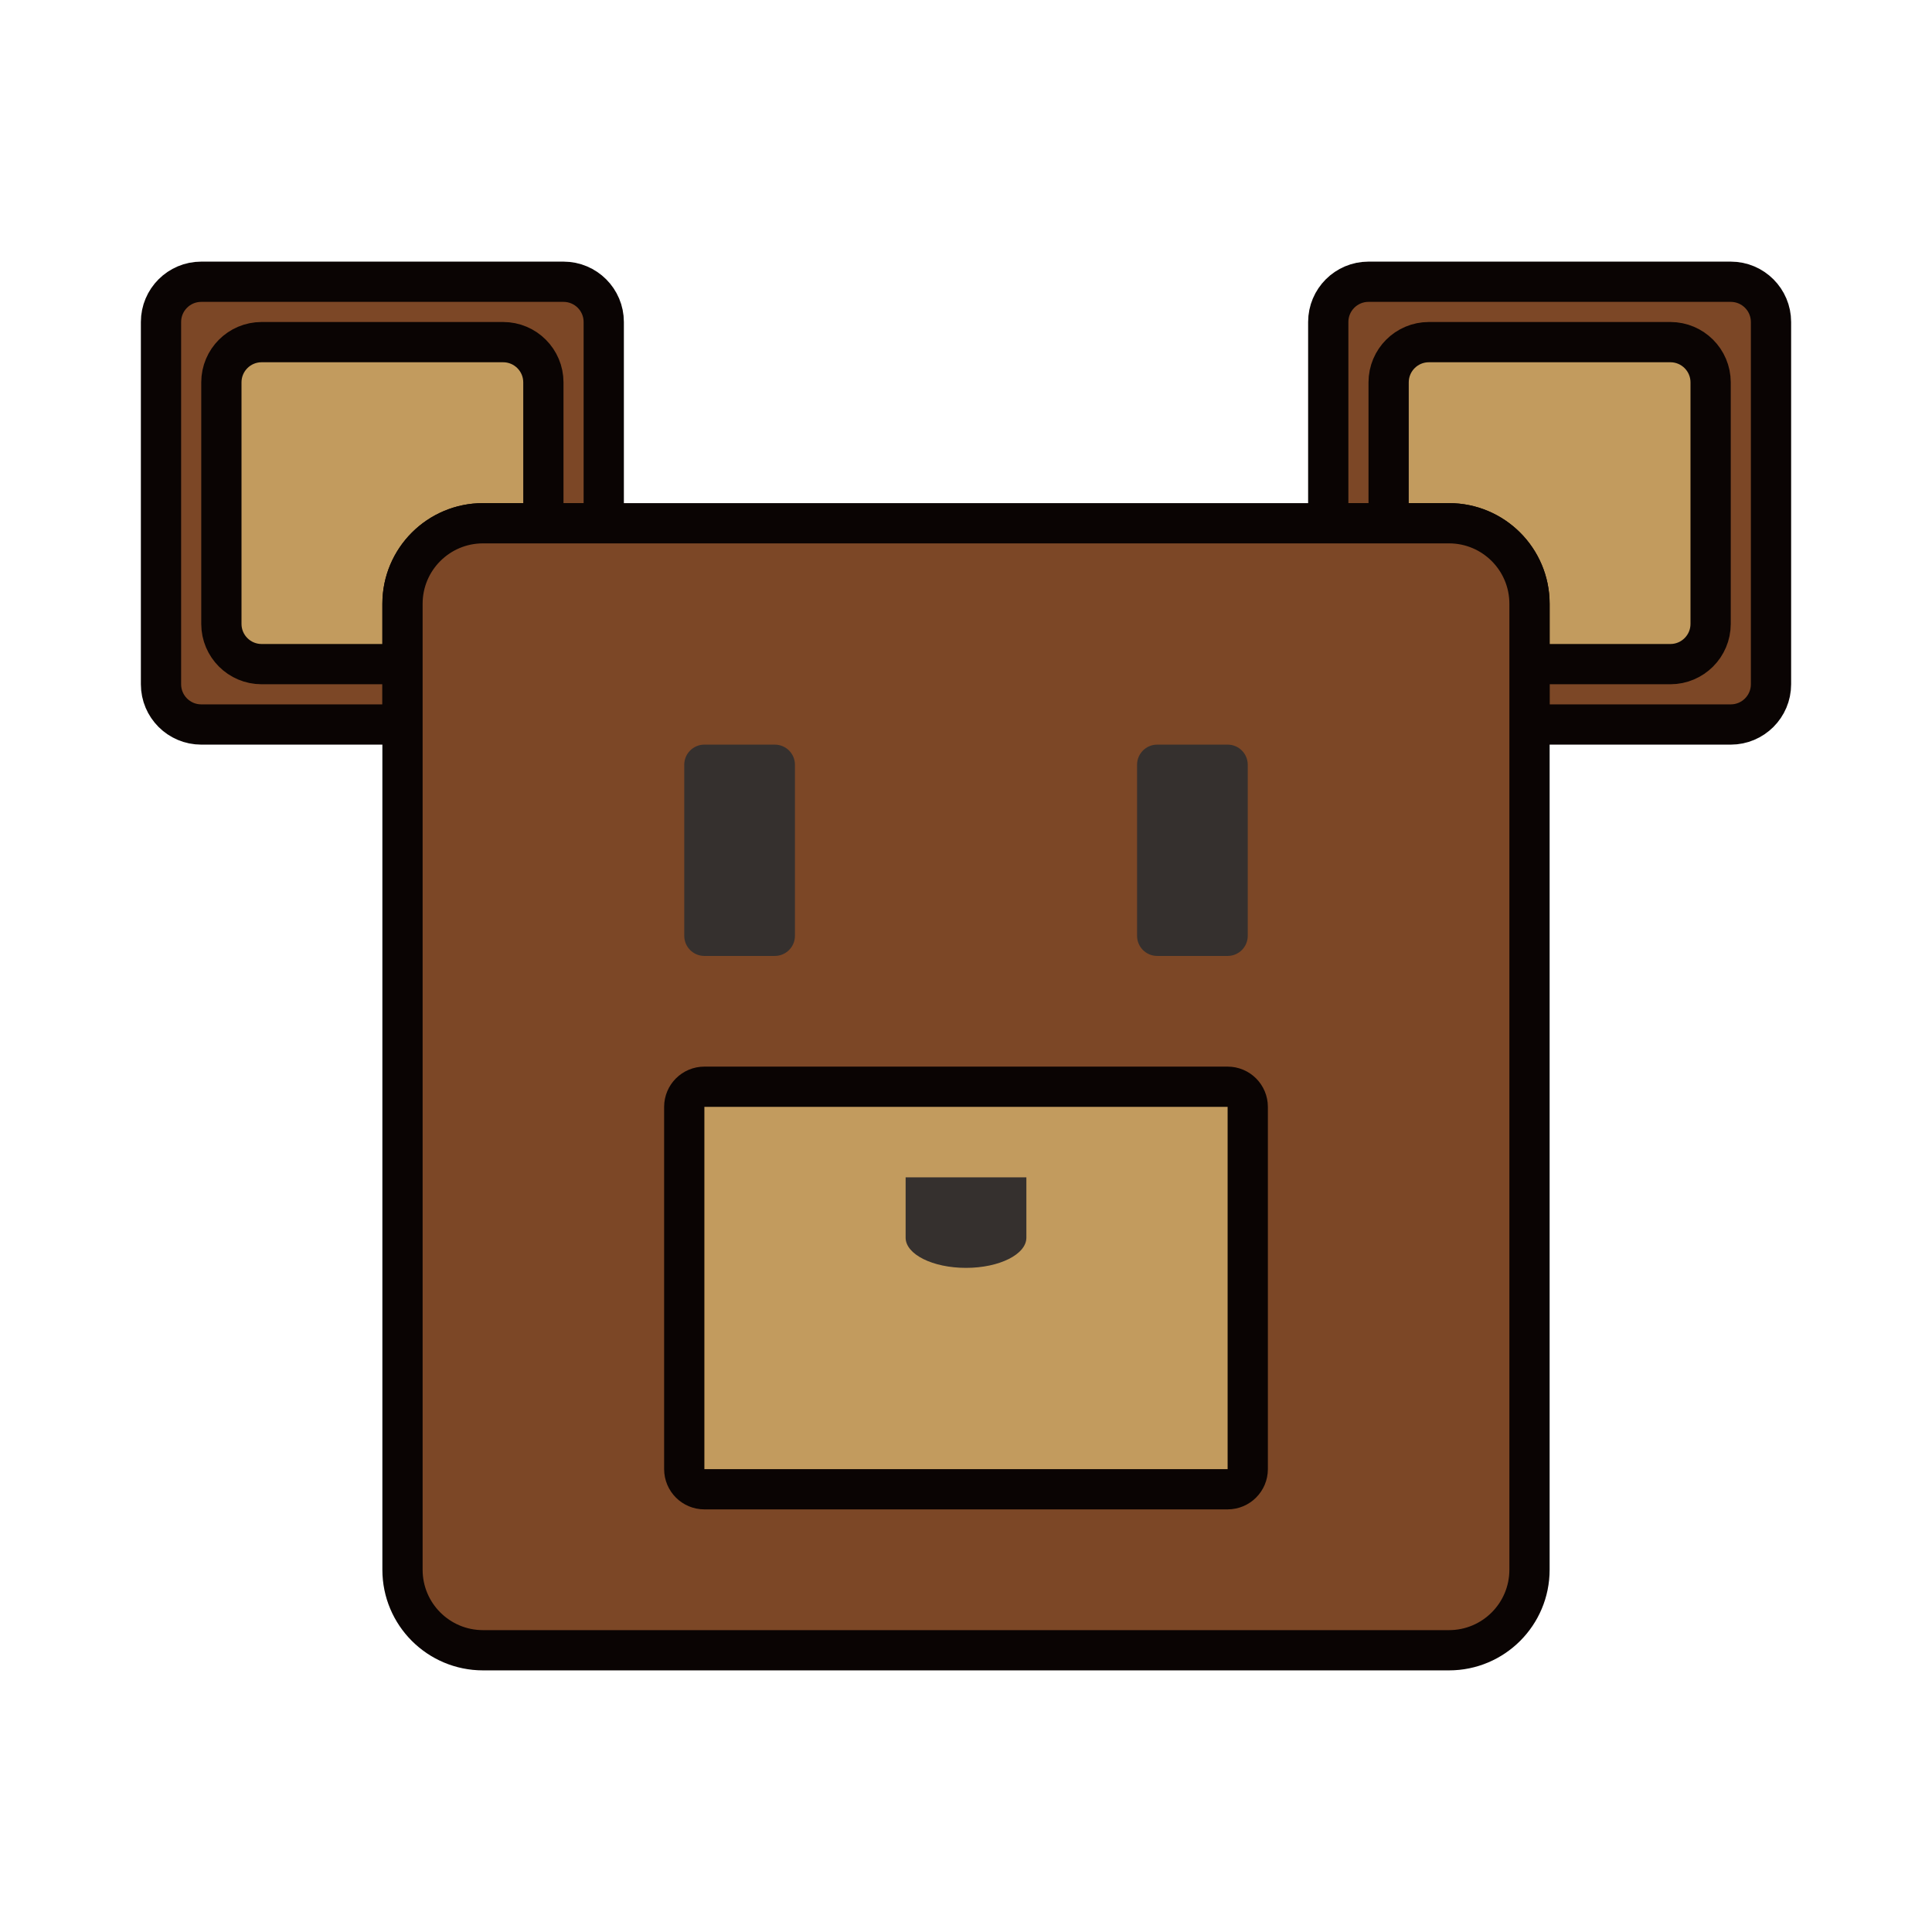
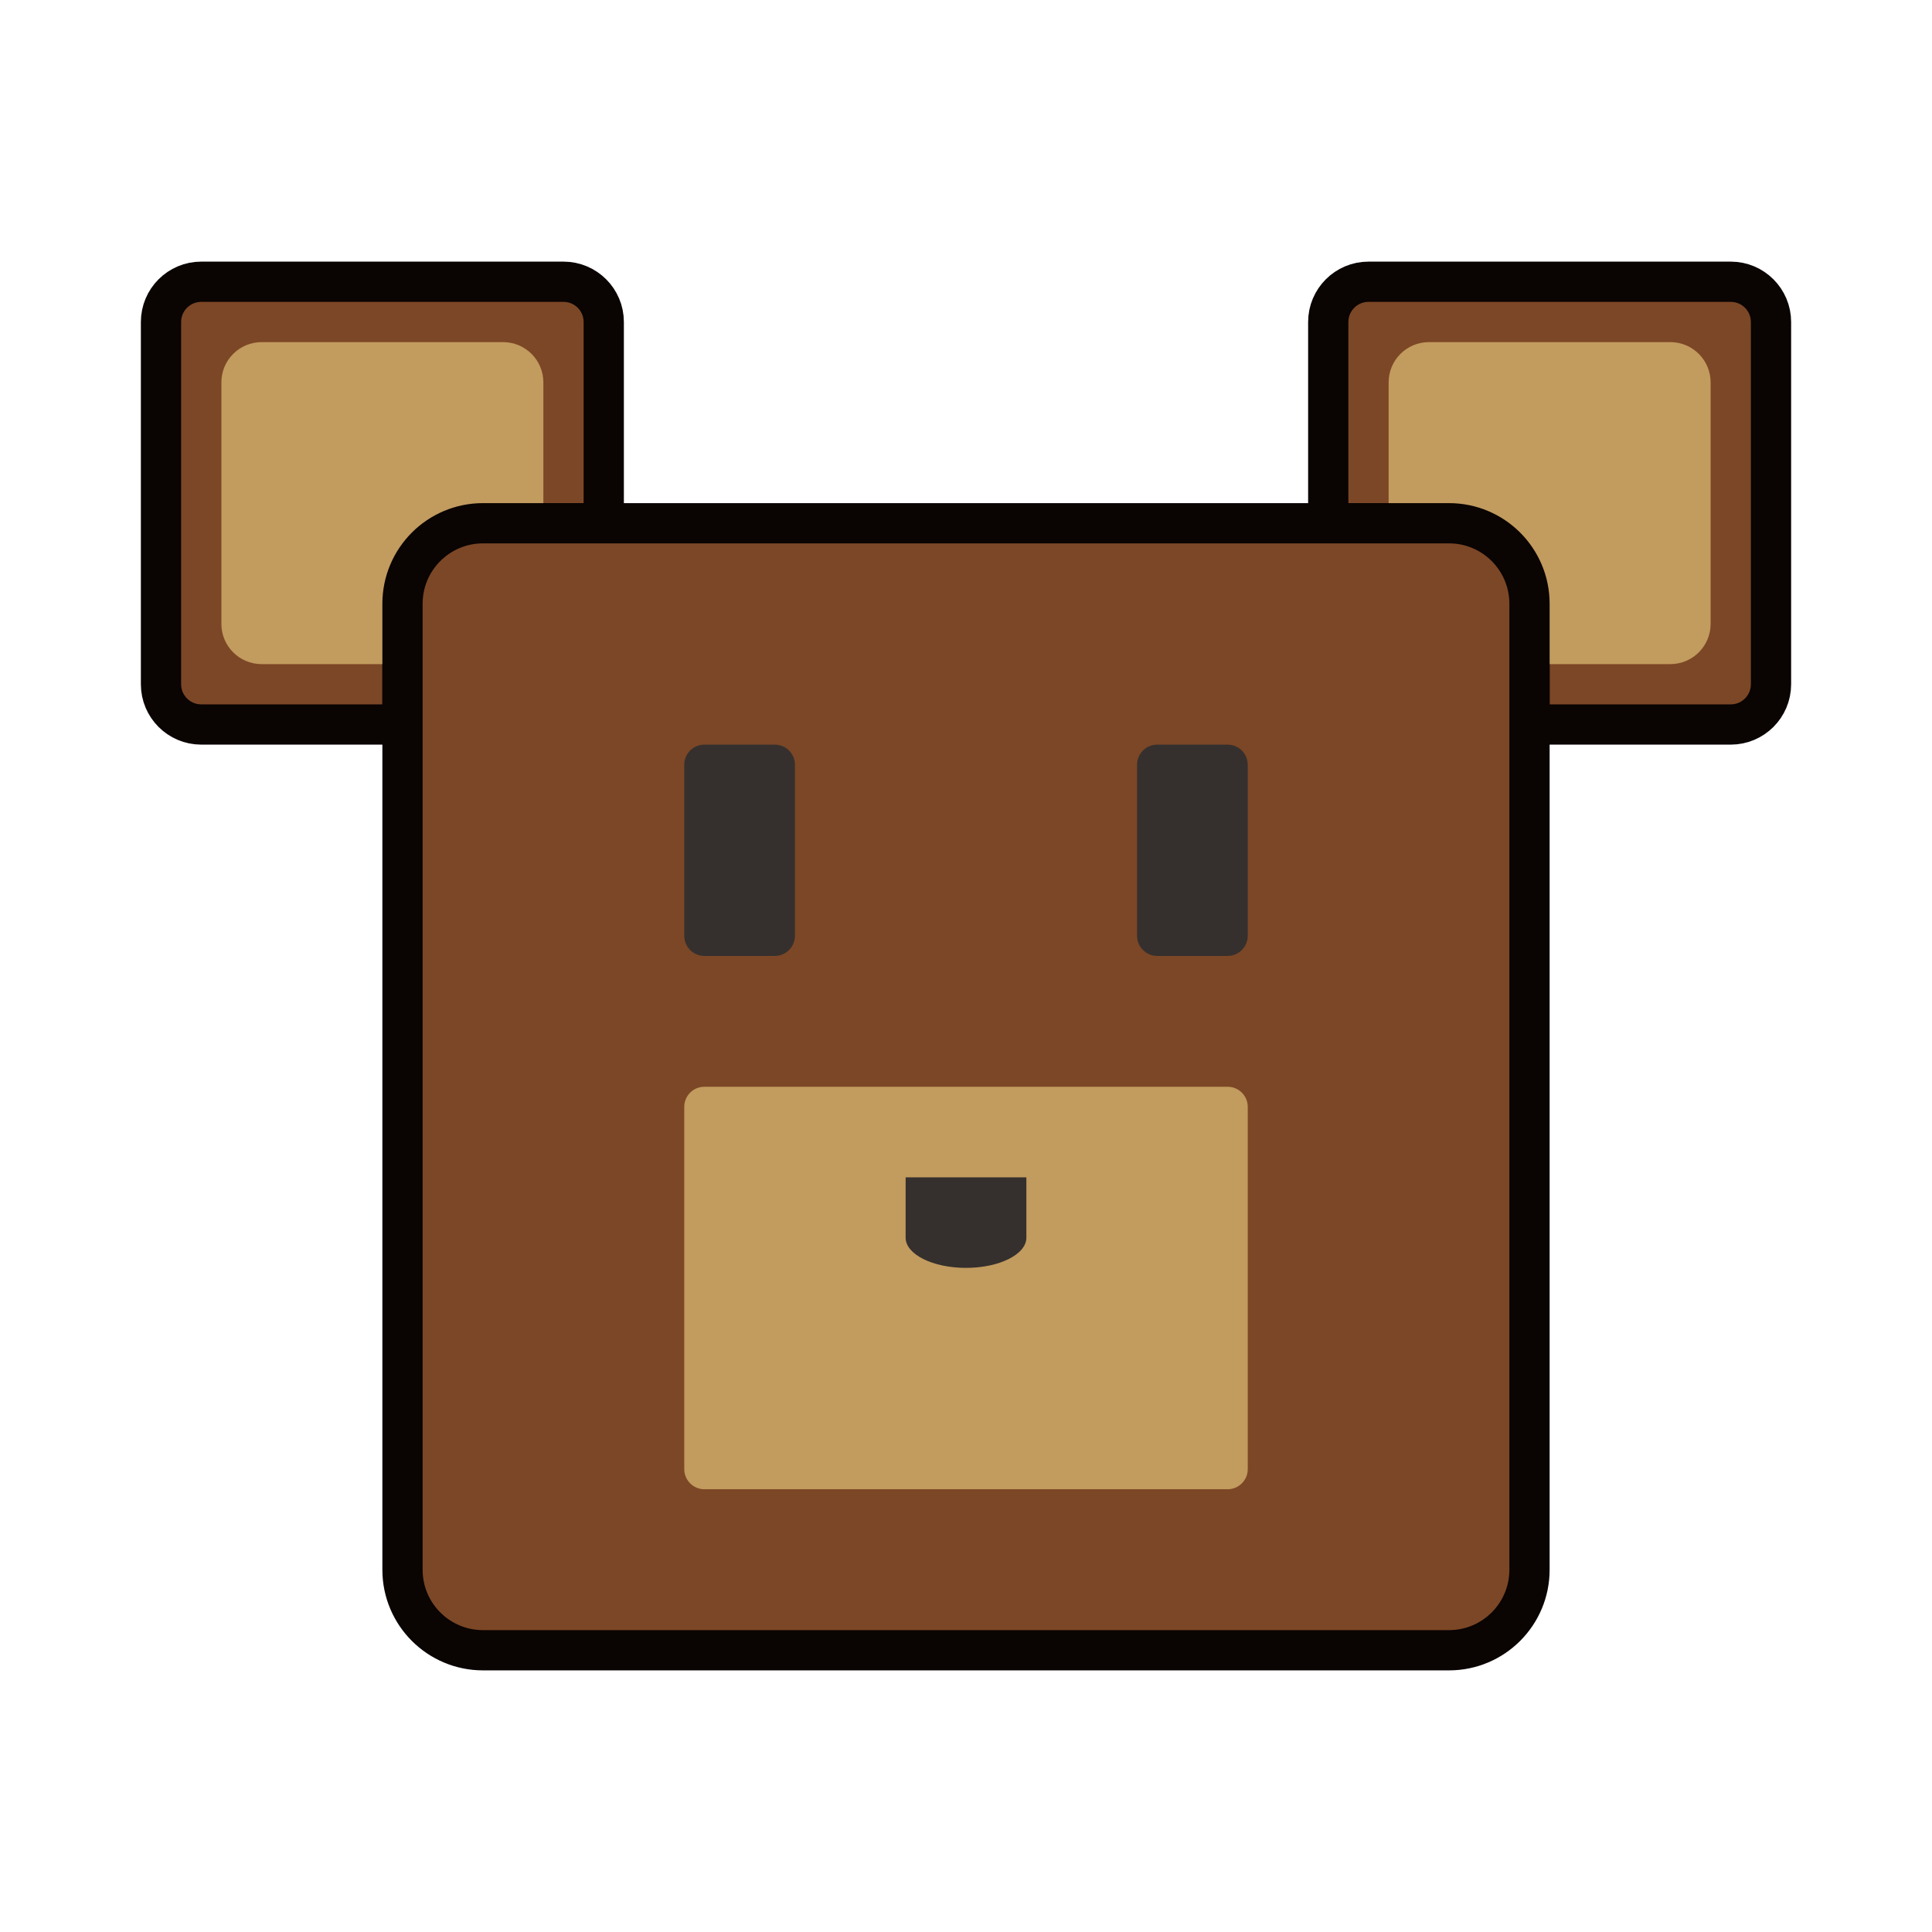
<svg xmlns="http://www.w3.org/2000/svg" viewBox="0 0 192 192" width="192" height="192" stroke-width="4" stroke-linejoin="round">
  <style>
		.background {
			fill: #7c4726;
			stroke: #0a0403;
		}
		.foreground {
			fill: #c29b5e;
- 			stroke: #0a0403;
		}
		.marker {
			fill: #35302e;
		}
	</style>
  <linearGradient id="dark-gold" x2="1">
    <stop stop-color="#c90" />
    <stop offset="1" stop-color="#fc0" />
  </linearGradient>
  <linearGradient id="light-gold" x2="1">
    <stop stop-color="#fc0" />
    <stop offset="1" stop-color="#ff3" />
  </linearGradient>
  <linearGradient id="dark-silver" x2="1">
    <stop stop-color="#666" />
    <stop offset="1" stop-color="#999" />
  </linearGradient>
  <linearGradient id="light-silver" x2="1">
    <stop stop-color="#999" />
    <stop offset="1" stop-color="#ccc" />
  </linearGradient>
  <linearGradient id="dark-bronze" x2="1">
    <stop stop-color="#630" />
    <stop offset="1" stop-color="#963" />
  </linearGradient>
  <linearGradient id="light-bronze" x2="1">
    <stop stop-color="#963" />
    <stop offset="1" stop-color="#c96" />
  </linearGradient>
  <path d="   M40,72   H20   A4,4,0,0,1,16,68   V32   A4,4,0,0,1,20,28   H56   A4,4,0,0,1,60,32   V52   H48   A8,8,0,0,0,40,60   Z  " class="background" />
  <path d="   M132,52   V32   A4,4,0,0,1,136,28   H172   A4,4,0,0,1,176,32   V68   A4,4,0,0,1,172,72   H152   V60   A8,8,0,0,0,144,52   Z  " class="background" />
  <path d="   M40,66   H26   A4,4,0,0,1,22,62   V38   A4,4,0,0,1,26,34   H50   A4,4,0,0,1,54,38   V52   H48   A8,8,0,0,0,40,60   Z  " class="foreground" />
  <path d="   M138,52   V38   A4,4,0,0,1,142,34   H166   A4,4,0,0,1,170,38   V62   A4,4,0,0,1,166,66   H152   V60   A8,8,0,0,0,144,52   Z  " class="foreground" />
  <rect x="40" y="52" width="112" height="112" rx="8" class="background" />
  <rect x="68" y="108" width="56" height="40" rx="2" class="foreground" />
  <rect x="68" y="74" width="11" height="21" rx="2" class="marker" />
  <rect x="113" y="74" width="11" height="21" rx="2" class="marker" />
  <path d="   M90,117   H102   V123   A6,3,0,0,1,96,126   A6,3,0,0,1,90,123   Z  " class="marker" />
</svg>
